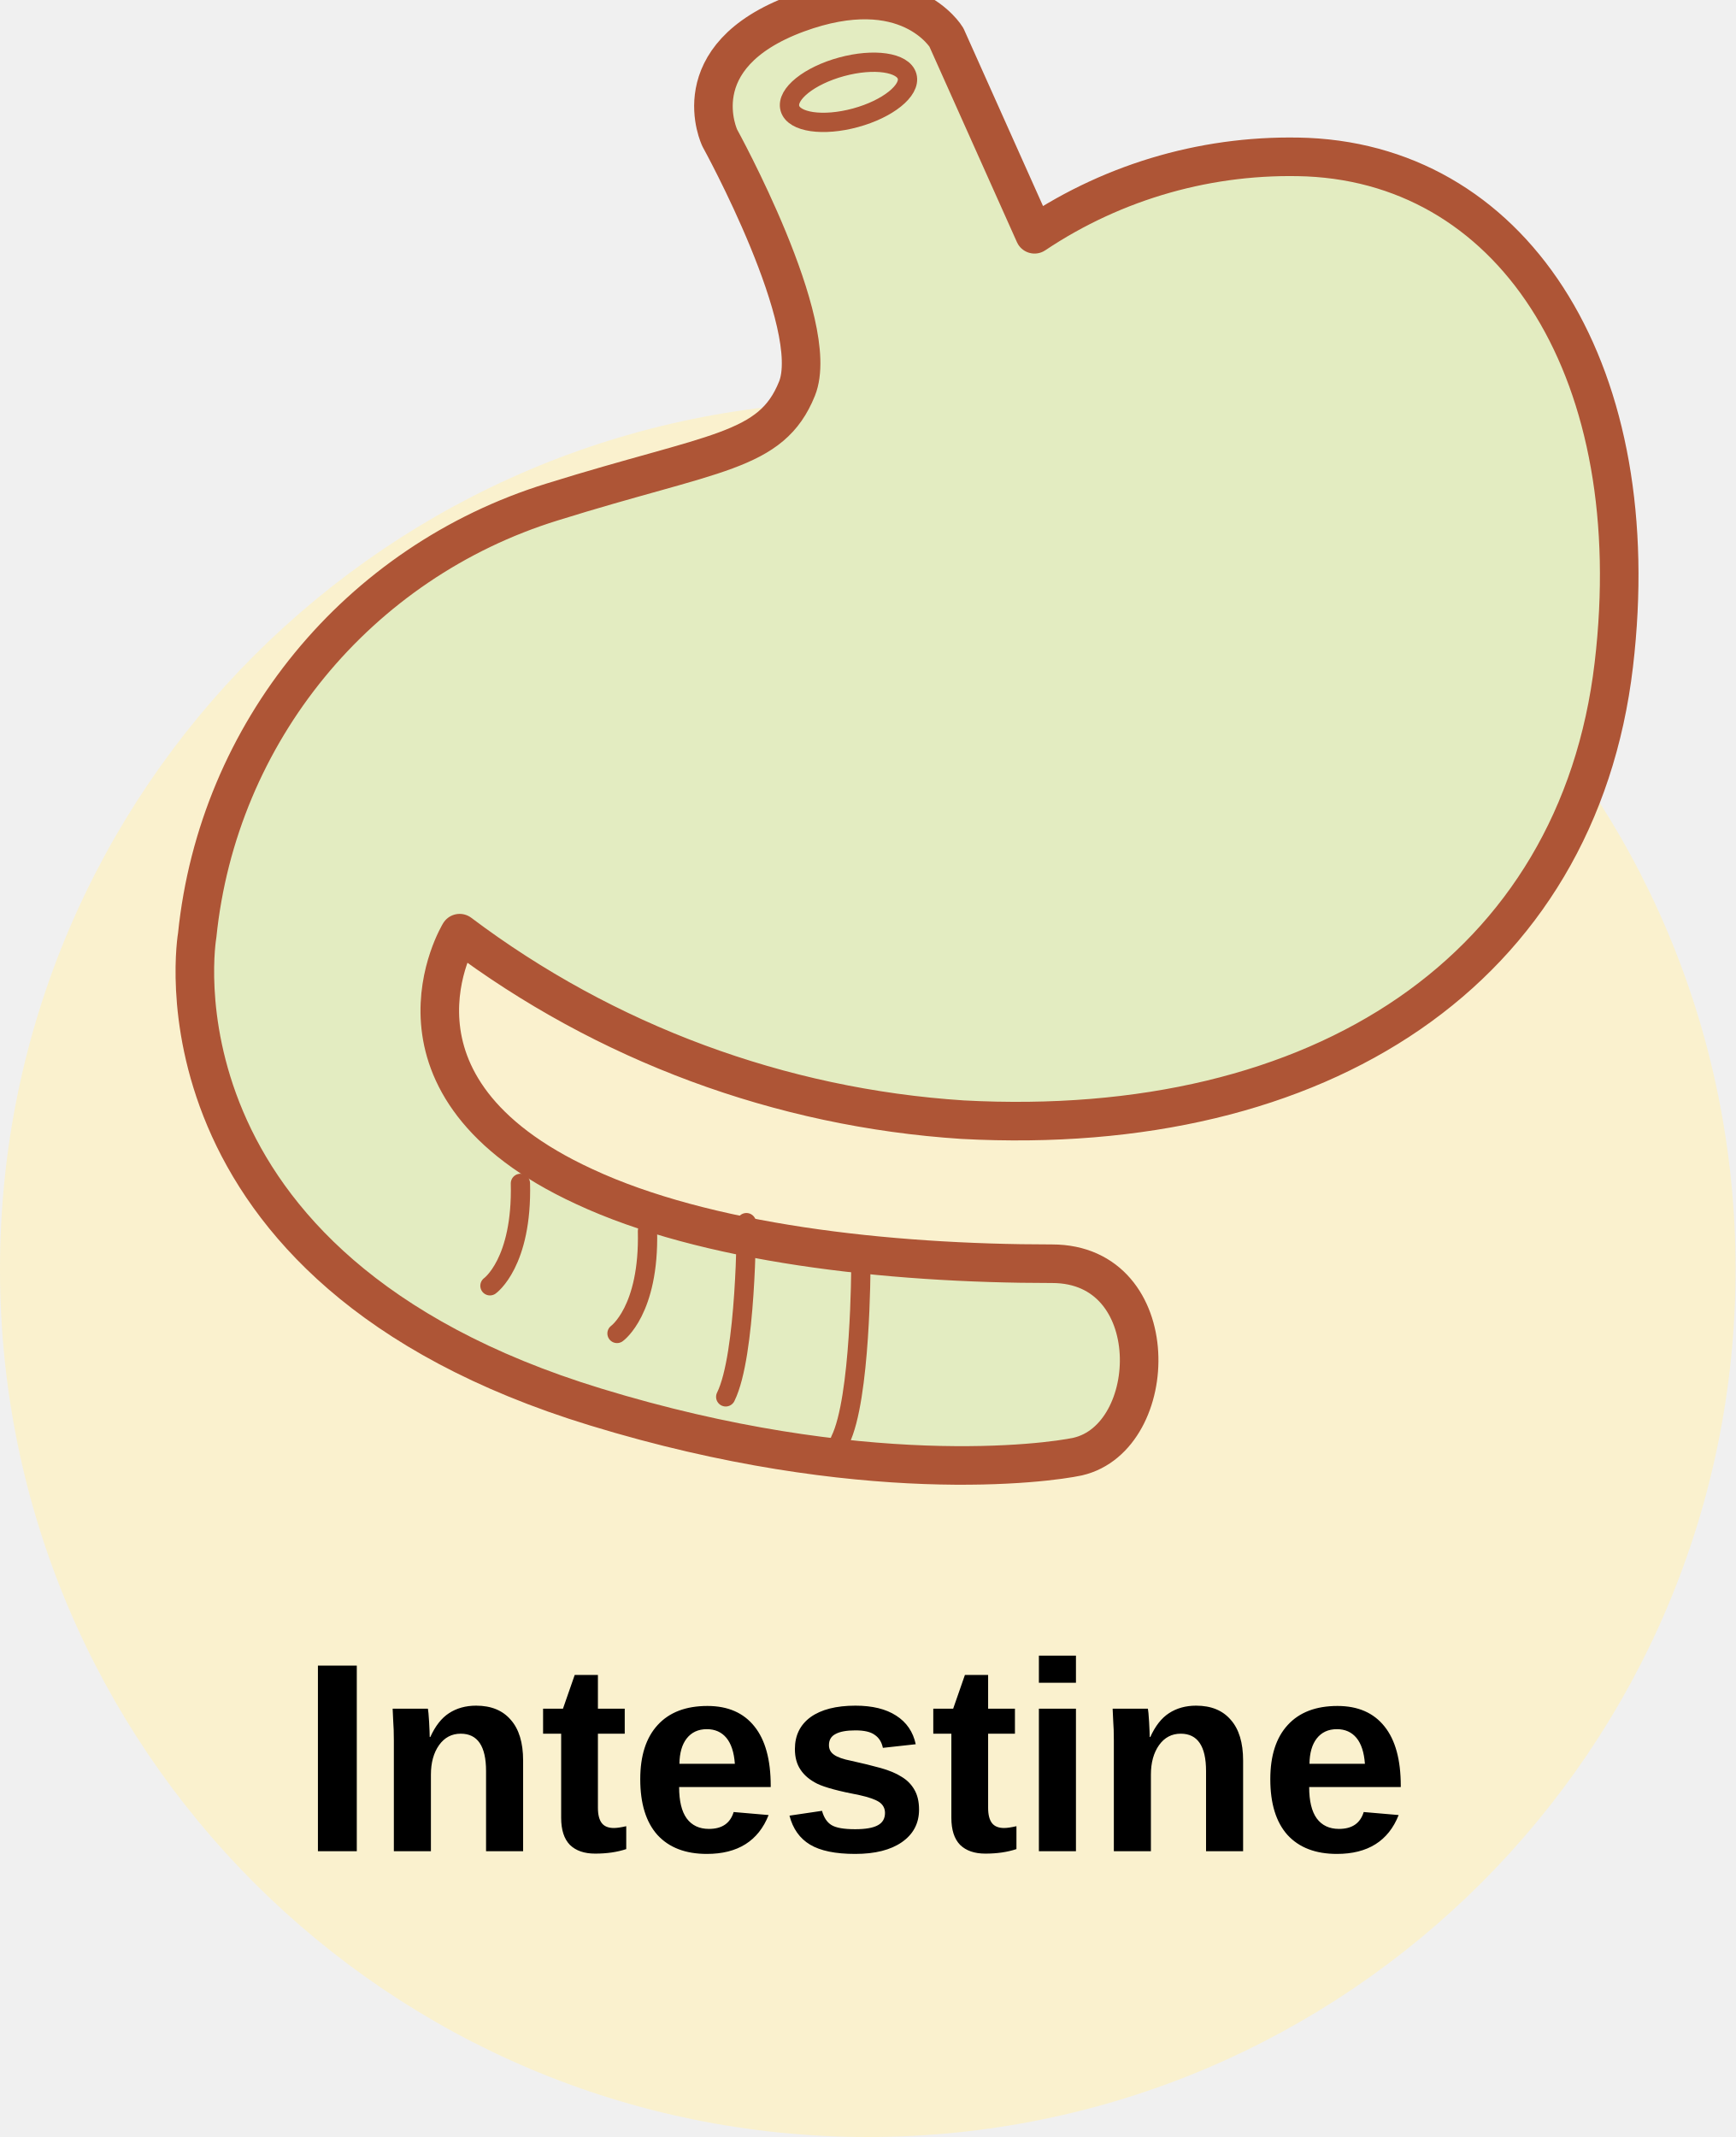
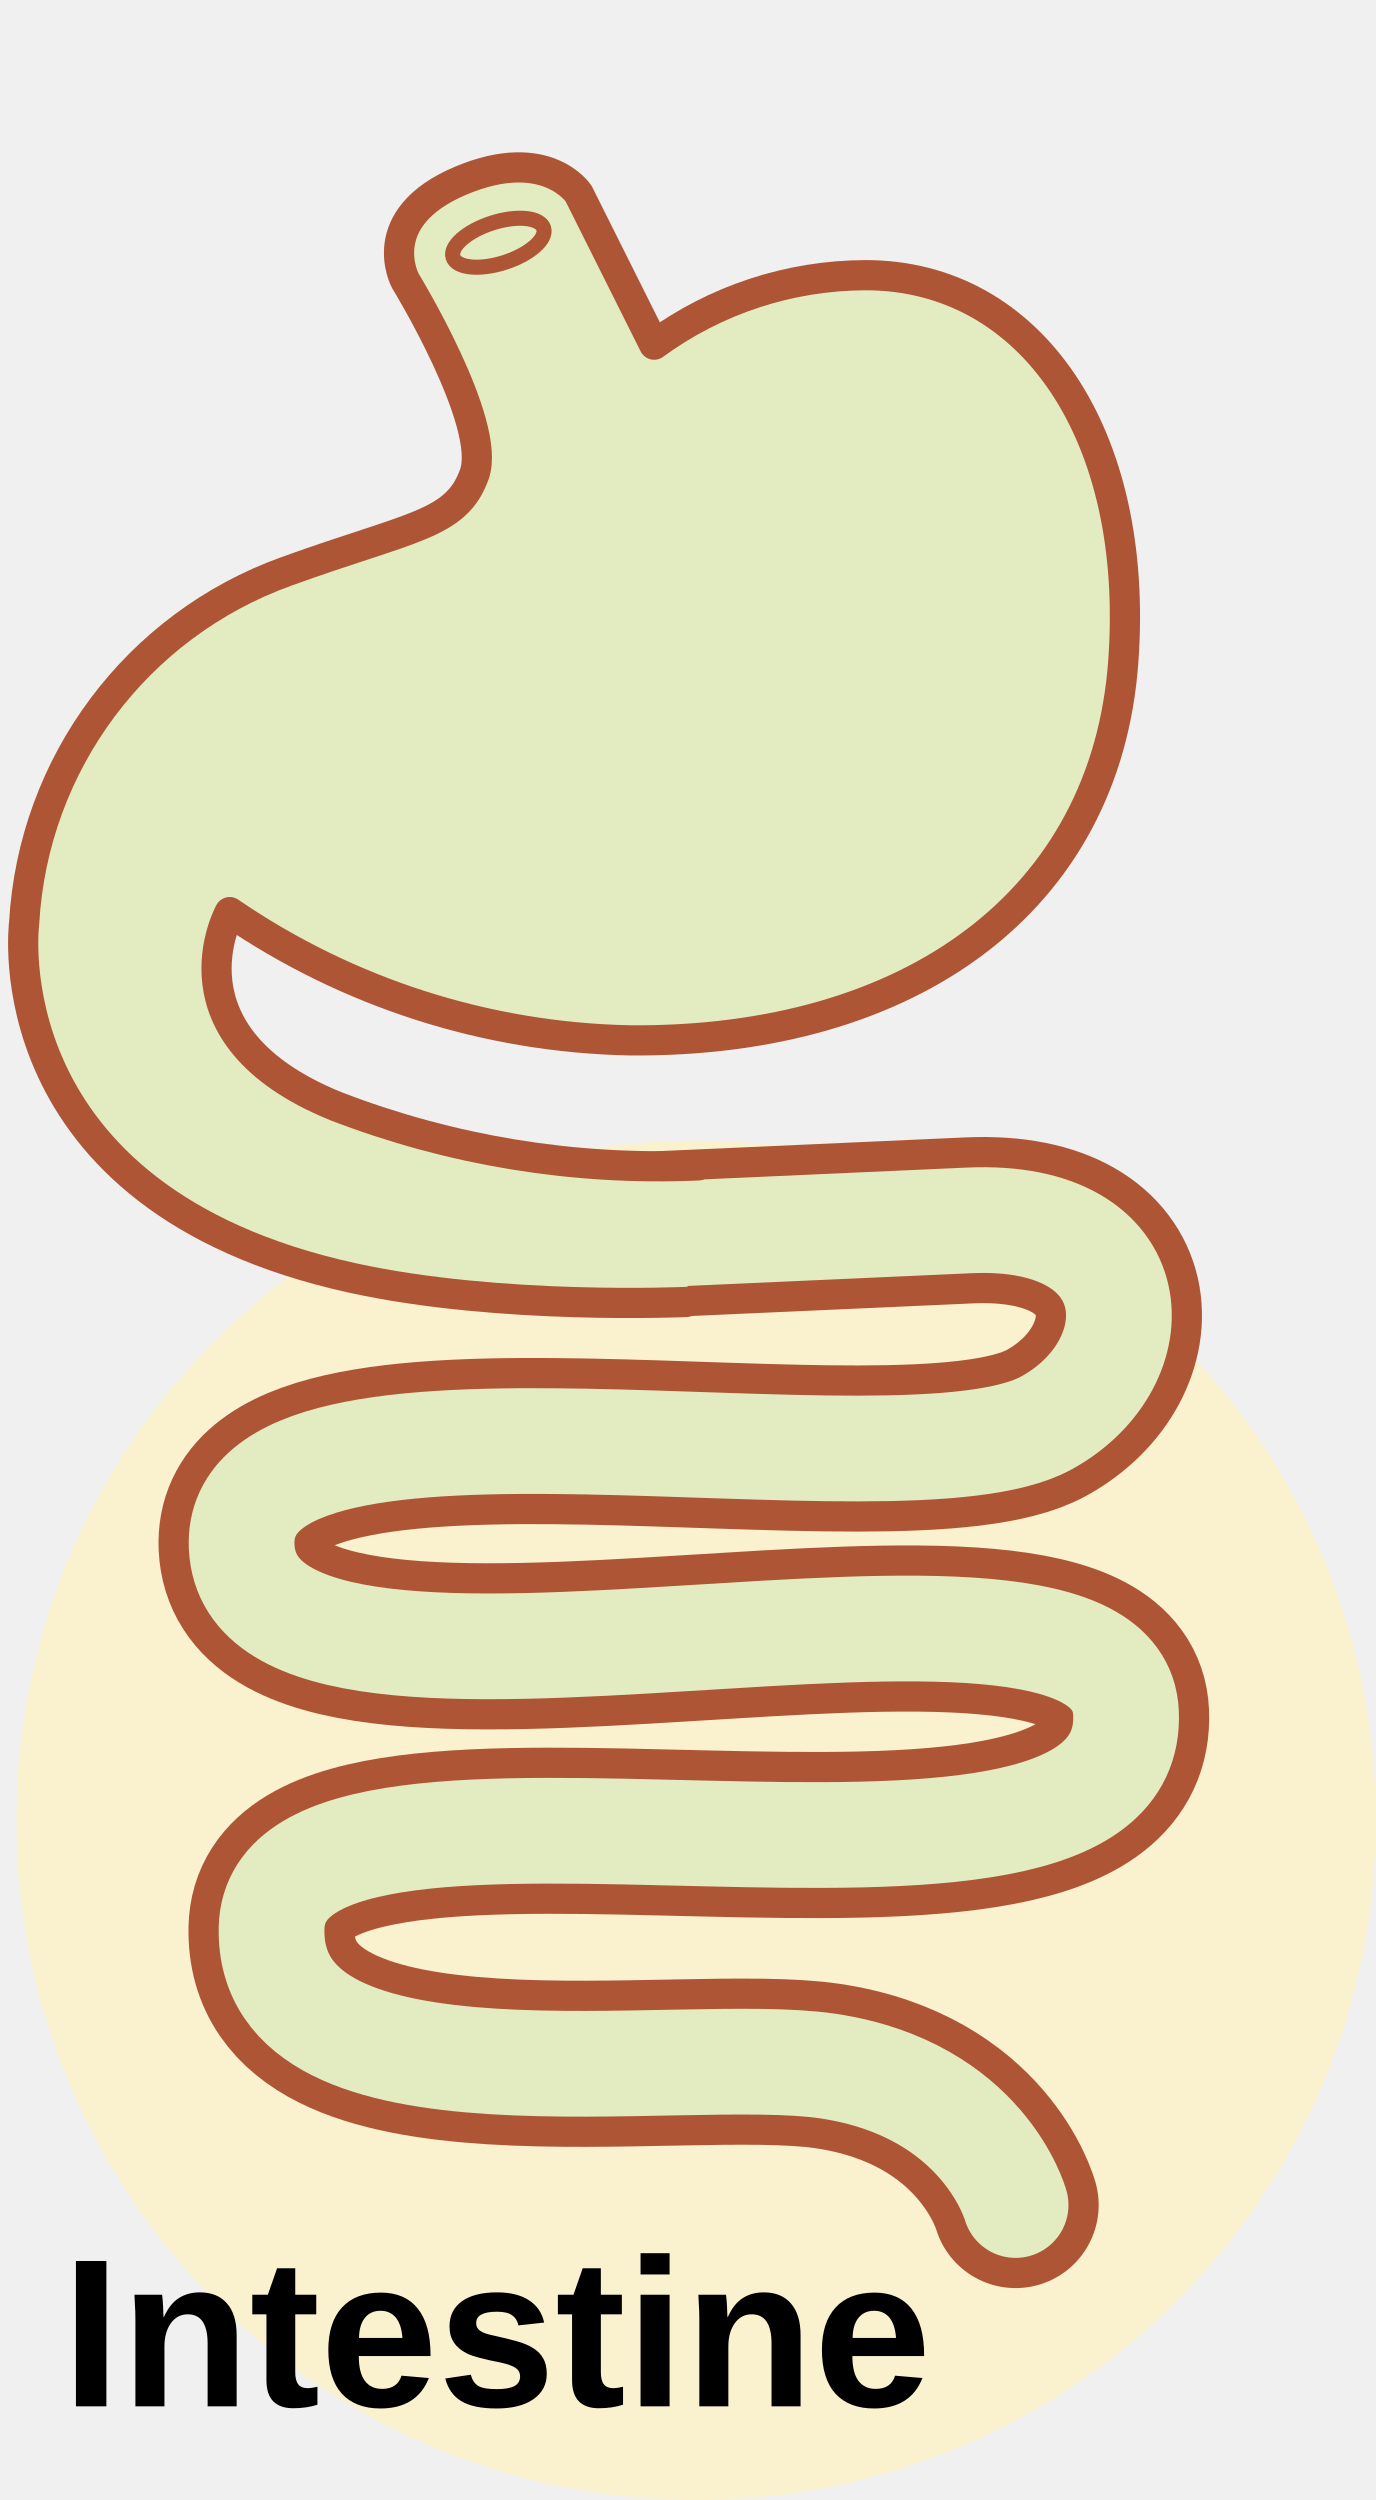
- <svg xmlns="http://www.w3.org/2000/svg" viewBox="142.924 10.853 90 110.81" width="90" height="110.81">
+ <svg xmlns="http://www.w3.org/2000/svg" xmlns:xlink="http://www.w3.org/1999/xlink" viewBox="0 0 91.09 165.52">
  <defs>
-     <style>.cls-1,.cls-15{fill:#eccbbd;}.cls-1,.cls-10,.cls-11,.cls-12,.cls-13,.cls-14,.cls-17,.cls-18,.cls-19,.cls-20,.cls-21,.cls-22,.cls-23,.cls-24,.cls-25,.cls-28,.cls-29,.cls-3,.cls-30,.cls-31,.cls-32,.cls-6,.cls-7,.cls-8{stroke:#ae5536;}.cls-1,.cls-10,.cls-11,.cls-12,.cls-13,.cls-14,.cls-17,.cls-18,.cls-20,.cls-21,.cls-22,.cls-23,.cls-24,.cls-25,.cls-28,.cls-29,.cls-3,.cls-30,.cls-31,.cls-32,.cls-33,.cls-6,.cls-7,.cls-8{stroke-linecap:round;}.cls-1,.cls-10,.cls-11,.cls-12,.cls-13,.cls-14,.cls-17,.cls-18,.cls-19,.cls-20,.cls-21,.cls-22,.cls-23,.cls-24,.cls-25,.cls-28,.cls-29,.cls-3,.cls-30,.cls-31,.cls-32,.cls-33,.cls-6,.cls-8{stroke-linejoin:round;}.cls-1,.cls-10,.cls-12,.cls-13,.cls-14,.cls-18,.cls-19,.cls-20,.cls-25,.cls-3,.cls-30,.cls-31,.cls-32,.cls-6,.cls-8{stroke-width:2px;}.cls-11,.cls-18,.cls-2,.cls-7{fill:none;}.cls-17,.cls-3,.cls-9{fill:#fff;}.cls-4{fill:#e5f3ea;}.cls-5{fill:#faf1ce;}.cls-6{fill:#f0f7f9;}.cls-7{stroke-miterlimit:10;}.cls-8{fill:#f6e6a7;}.cls-10{fill:#e3ecc1;}.cls-12{fill:#d5a696;}.cls-13{fill:#f4e297;}.cls-14{fill:#f8eec2;}.cls-16{clip-path:url(#clip-path);}.cls-19{fill:#f3e0d8;}.cls-20{fill:#e0eef2;}.cls-21{fill:#d4e9ed;}.cls-22{fill:#efd4c9;}.cls-23{fill:#e0eabb;}.cls-24{fill:#f8ecba;}.cls-25{fill:#f1d9d0;}.cls-26{clip-path:url(#clip-path-2);}.cls-27{clip-path:url(#clip-path-3);}.cls-28{fill:#cae3e9;}.cls-29{fill:#ebf4f7;}.cls-30{fill:#ebd4cd;}.cls-31{fill:#b5d8e1;}.cls-32{fill:#e3b4a1;}.cls-33{fill:#b6d391;stroke:#5e7658;}.cls-34,.cls-35{font-size:14px;font-family:Arial-BoldMT, Arial;font-weight:700;}.cls-35{fill:#5e7658;}</style>
+     <style>.cls-1{fill:#faf1ce;}.cls-2,.cls-3,.cls-5,.cls-6{fill:none;}.cls-2,.cls-4,.cls-6{stroke:#ae5536;}.cls-2,.cls-3,.cls-4,.cls-6{stroke-linecap:round;stroke-linejoin:round;}.cls-2{stroke-width:11px;}.cls-3{stroke:#e3ecc1;stroke-width:7px;}.cls-4{fill:#e3ecc1;stroke-width:2px;}.cls-7{font-size:14px;font-family:Arial-BoldMT, Arial;font-weight:700;}</style>
+     <symbol id="Intestine" data-name="Intestine" viewBox="0 0 90.56 155.43">
+       <circle class="cls-1" cx="45.56" cy="110.43" r="45" />
+       <path class="cls-2" d="M43.57,71.61l20.07-.9c12.06-.54,12.29,9.47,5.11,13.41-9.64,5.29-53.86-4.73-53.28,8.19.69,15.32,57.93-2.79,58.55,11,.75,16.75-56.26-.2-56.57,14.26-.27,12.8,27.07,7.68,36.83,9.13,10.33,1.54,12.43,9.2,12.43,9.2" />
+       <path class="cls-3" d="M43.57,71.61l20.07-.9c12.06-.54,12.29,9.47,5.11,13.41-9.64,5.29-53.86-4.73-53.28,8.19.69,15.32,57.93-2.79,58.55,11,.75,16.75-56.26-.2-56.57,14.26-.27,12.8,27.07,7.68,36.83,9.13,10.33,1.54,12.43,9.2,12.43,9.2" />
+       <path class="cls-4" d="M45.68,67.07a59.36,59.36,0,0,1-24-3.93c-11.52-4.7-7-12.84-7-12.84a48.59,48.59,0,0,0,26.48,8.49c18.65.16,31.53-9.25,32.68-25.08,1.1-15.06-6.12-25.58-17.06-25.58a23.79,23.79,0,0,0-14,4.6l-5-10S35.66-.51,30,1.86C24.07,4.35,26.3,8.49,26.3,8.49s5.77,9.44,4.58,12.81-4.11,3.43-12.42,6.43A26.32,26.32,0,0,0,1.07,51S-1.33,69.23,22.8,74.52c9.77,2.15,22.1,1.59,22.1,1.59" />
+       <path class="cls-5" d="M21.56,69s1.62-1.26,1.34-5.38" />
+       <path class="cls-5" d="M32.35,71.66S34,70.4,33.69,66.28" />
+       <path class="cls-5" d="M27.51,68.72s.2,4.81-2.14,6.42" />
+       <path class="cls-5" d="M38.22,70.23s.37,4.31-2,5.92" />
+       <ellipse class="cls-6" cx="32.46" cy="5.98" rx="3.15" ry="1.37" transform="translate(-0.27 10.21) rotate(-17.8)" />
+       <text class="cls-7" transform="translate(3.56 149.23)">Intestine</text>
+     </symbol>
  </defs>
-   <circle class="cls-5" cx="187.924" cy="76.663" r="45" transform="matrix(1, 0, 0, 1, 0, 0)" />
-   <text class="cls-34" style="white-space: pre; font-size: 14px;" x="158.472" y="106.843" transform="matrix(1, 0, 0, 1, 0, 0)">Intestine</text>
-   <path class="cls-10" d="M 180.251 18.011 C 180.251 18.011 185.59 27.691 184.251 31.011 C 182.911 34.331 179.99 34.251 171.561 36.881 C 161.472 40 154.224 48.846 153.15 59.351 C 153.15 59.351 150.15 76.581 173.811 83.811 C 187.59 88.031 197.24 86.721 198.811 86.381 C 203.14 85.381 203.39 76.381 197.48 76.381 C 188.851 76.381 179.48 75.301 173.221 72.381 C 161.92 67.171 166.76 59.241 166.76 59.241 C 174.326 64.937 183.391 68.298 192.84 68.911 C 211.46 69.911 224.751 61.091 226.61 45.321 C 228.381 30.321 221.61 19.491 210.721 19.001 C 205.7 18.807 200.746 20.207 196.571 23.001 L 192.001 12.791 C 192.001 12.791 190.001 9.441 184.26 11.551 C 178.21 13.791 180.251 18.011 180.251 18.011 Z" transform="matrix(1, 0, 0, 1, 0, 0)" />
-   <path class="cls-11" d="M 181.63 74.251 C 181.63 74.251 181.63 81.126 180.557 83.284" transform="matrix(1, 0, 0, 1, 0, 0)" />
-   <path class="cls-11" d="M 168.331 77.525 C 168.331 77.525 170.011 76.335 169.911 72.215" transform="matrix(1, 0, 0, 1, 0, 0)" />
-   <path class="cls-11" d="M 187.564 76.505 C 187.564 76.505 187.564 83.38 186.491 85.538" transform="matrix(1, 0, 0, 1, 0, 0)" />
-   <path class="cls-11" d="M 174.92 79.996 C 174.92 79.996 176.6 78.806 176.5 74.686" transform="matrix(1, 0, 0, 1, 0, 0)" />
-   <ellipse class="cls-11" cx="299.371" cy="770.992" rx="3.15" ry="1.37" transform="matrix(0.9648761, -0.262694, 0.262697, 0.9648821, -304.4695, -649.6342)" />
+   <g id="Bild">
+     <g id="Ebene_8" data-name="Ebene 8">
+       <use width="90.56" height="155.43" transform="translate(0.53 10.09)" xlink:href="#Intestine" />
+     </g>
+   </g>
</svg>
